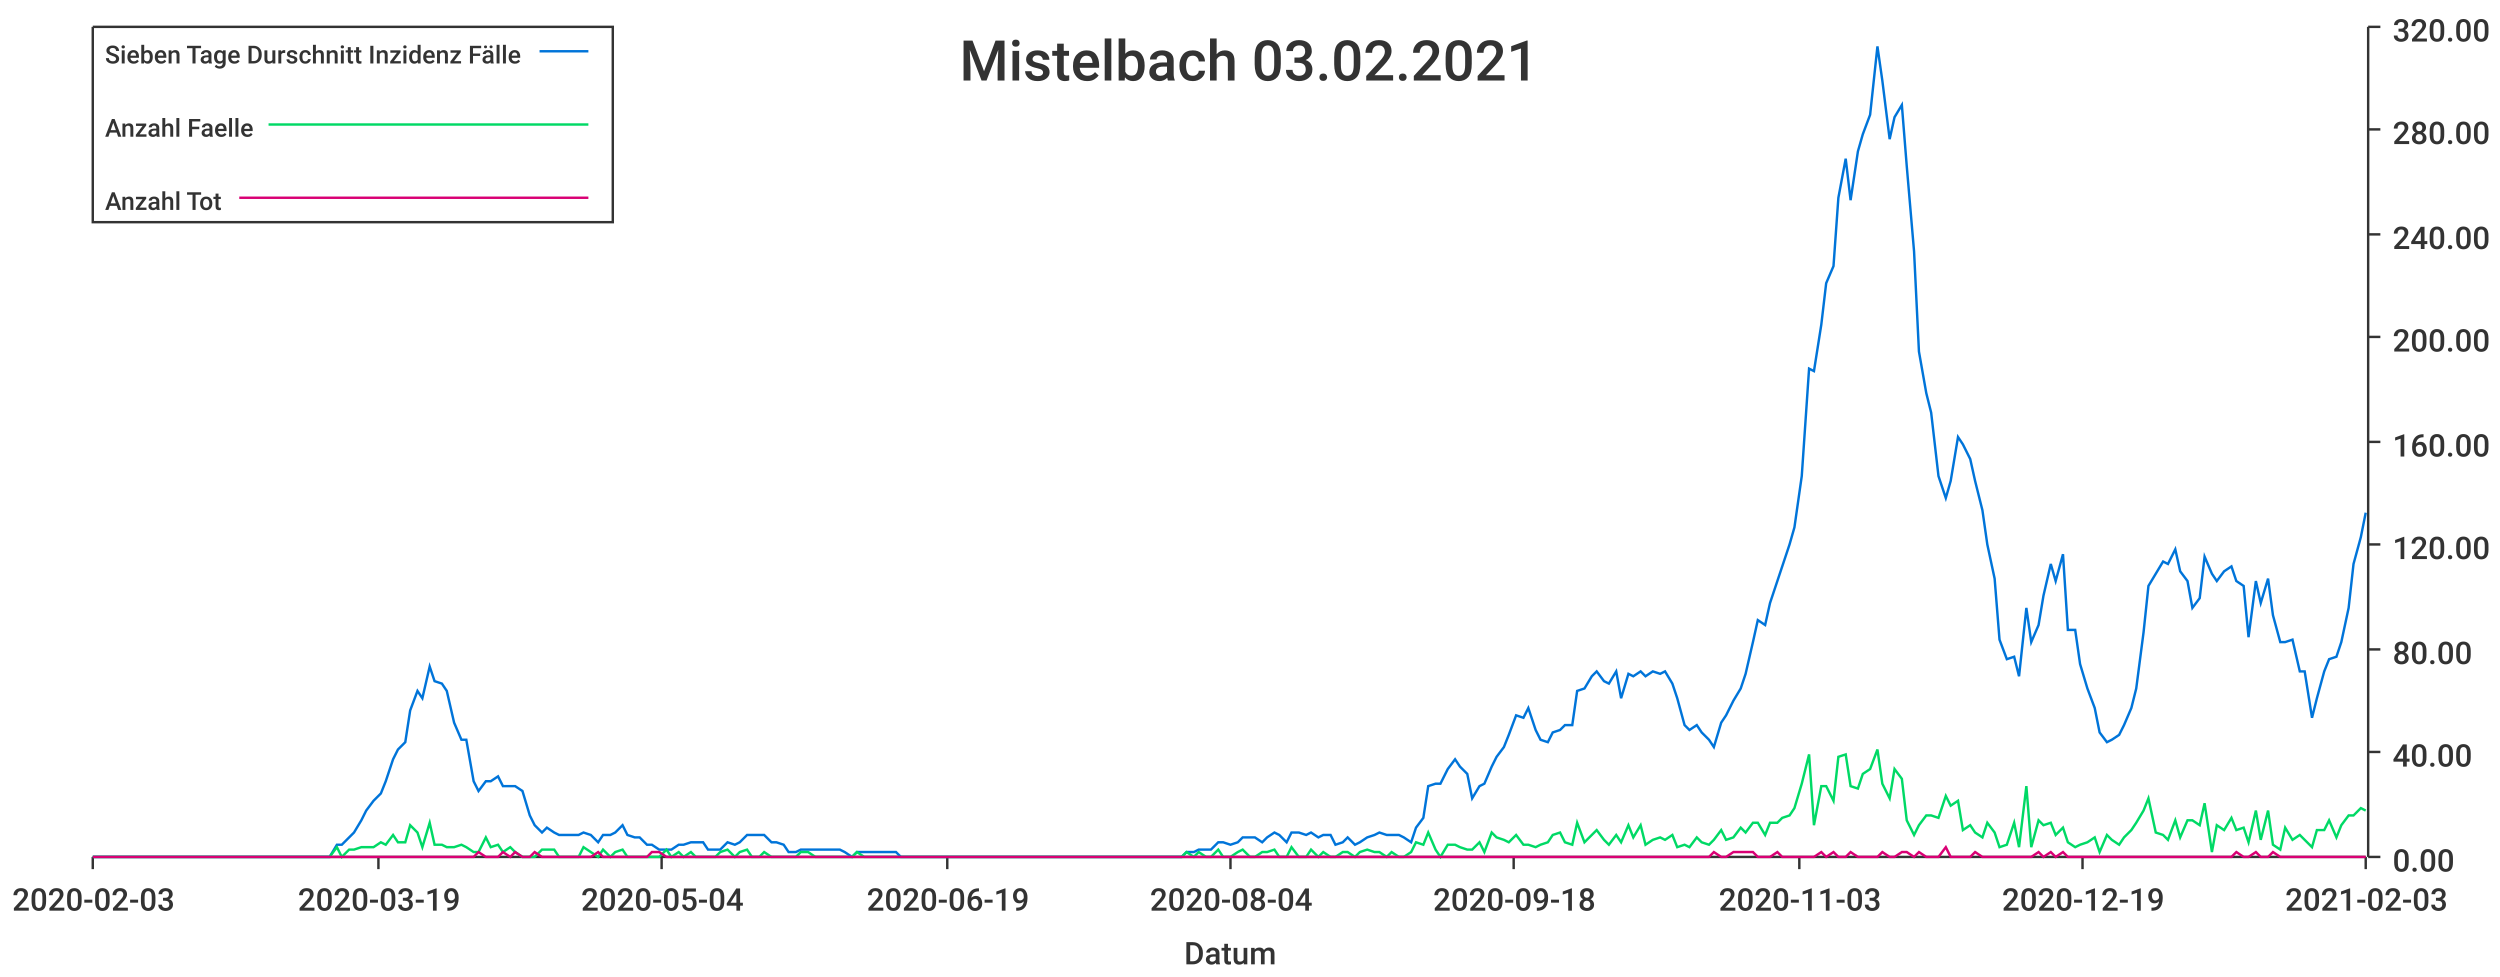
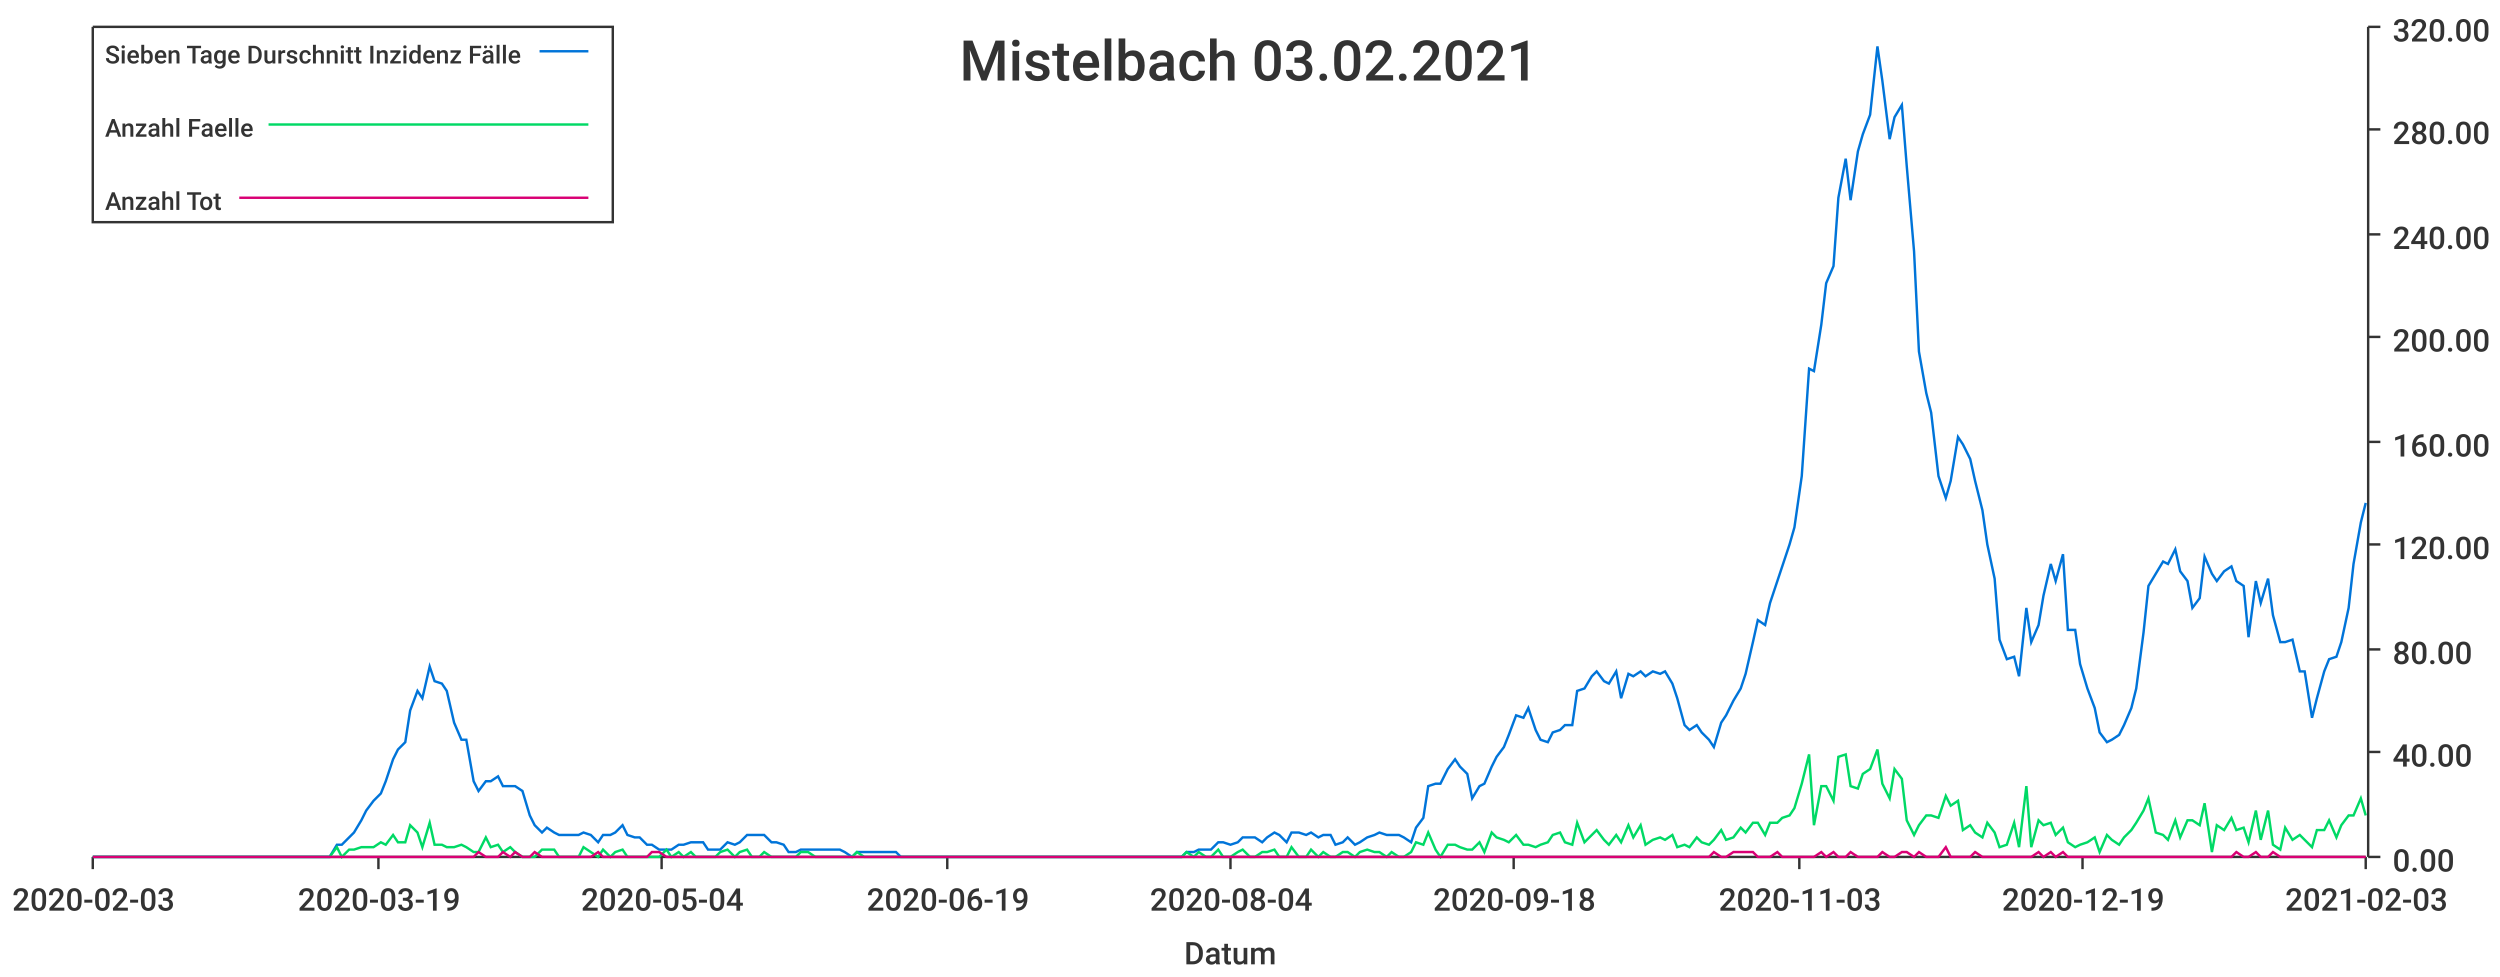
<svg xmlns="http://www.w3.org/2000/svg" width="1024" height="400">\n<path d="M 0 0 L 1024 0 L 1024 400 L 0 400 L 0 0" style="stroke-width:0;stroke:rgba(255,255,255,1.0);fill:rgba(255,255,255,1.0)" />
  <path d="M 38 11 L 969 11 L 969 351 L 38 351 L 38 11" style="stroke-width:0;stroke:rgba(255,255,255,1.0);fill:rgba(255,255,255,1.0)" />
  <path d="M 38 351 L 969 351" style="stroke-width:1;stroke:rgba(51,51,51,1.0);fill:none" />
  <path d="M 38 351 L 38 356" style="stroke-width:1;stroke:rgba(51,51,51,1.0);fill:none" />
  <text x="5" y="373" style="stroke-width:0;stroke:none;fill:rgba(51,51,51,1.0);font-size:12.8px;font-family:'Roboto Medium',sans-serif">2020-02-03</text>
  <path d="M 155 351 L 155 356" style="stroke-width:1;stroke:rgba(51,51,51,1.0);fill:none" />
  <text x="122" y="373" style="stroke-width:0;stroke:none;fill:rgba(51,51,51,1.0);font-size:12.8px;font-family:'Roboto Medium',sans-serif">2020-03-19</text>
  <path d="M 271 351 L 271 356" style="stroke-width:1;stroke:rgba(51,51,51,1.0);fill:none" />
  <text x="238" y="373" style="stroke-width:0;stroke:none;fill:rgba(51,51,51,1.0);font-size:12.8px;font-family:'Roboto Medium',sans-serif">2020-05-04</text>
  <path d="M 388 351 L 388 356" style="stroke-width:1;stroke:rgba(51,51,51,1.0);fill:none" />
  <text x="355" y="373" style="stroke-width:0;stroke:none;fill:rgba(51,51,51,1.0);font-size:12.8px;font-family:'Roboto Medium',sans-serif">2020-06-19</text>
  <path d="M 504 351 L 504 356" style="stroke-width:1;stroke:rgba(51,51,51,1.0);fill:none" />
  <text x="471" y="373" style="stroke-width:0;stroke:none;fill:rgba(51,51,51,1.0);font-size:12.8px;font-family:'Roboto Medium',sans-serif">2020-08-04</text>
  <path d="M 620 351 L 620 356" style="stroke-width:1;stroke:rgba(51,51,51,1.0);fill:none" />
  <text x="587" y="373" style="stroke-width:0;stroke:none;fill:rgba(51,51,51,1.0);font-size:12.8px;font-family:'Roboto Medium',sans-serif">2020-09-18</text>
  <path d="M 737 351 L 737 356" style="stroke-width:1;stroke:rgba(51,51,51,1.0);fill:none" />
  <text x="704" y="373" style="stroke-width:0;stroke:none;fill:rgba(51,51,51,1.0);font-size:12.8px;font-family:'Roboto Medium',sans-serif">2020-11-03</text>
  <path d="M 853 351 L 853 356" style="stroke-width:1;stroke:rgba(51,51,51,1.0);fill:none" />
  <text x="820" y="373" style="stroke-width:0;stroke:none;fill:rgba(51,51,51,1.0);font-size:12.8px;font-family:'Roboto Medium',sans-serif">2020-12-19</text>
  <path d="M 969 351 L 969 356" style="stroke-width:1;stroke:rgba(51,51,51,1.0);fill:none" />
  <text x="936" y="373" style="stroke-width:0;stroke:none;fill:rgba(51,51,51,1.0);font-size:12.8px;font-family:'Roboto Medium',sans-serif">2021-02-03</text>
  <text x="485" y="395" style="stroke-width:0;stroke:none;fill:rgba(51,51,51,1.0);font-size:12.8px;font-family:'Roboto Medium',sans-serif">Datum</text>
  <path d="M 970 351 L 970 11" style="stroke-width:1;stroke:rgba(51,51,51,1.0);fill:none" />
  <path d="M 970 351 L 975 351" style="stroke-width:1;stroke:rgba(51,51,51,1.0);fill:none" />
  <text x="980" y="357" style="stroke-width:0;stroke:none;fill:rgba(51,51,51,1.0);font-size:12.8px;font-family:'Roboto Medium',sans-serif">0.00</text>
  <path d="M 970 308 L 975 308" style="stroke-width:1;stroke:rgba(51,51,51,1.0);fill:none" />
  <text x="980" y="314" style="stroke-width:0;stroke:none;fill:rgba(51,51,51,1.0);font-size:12.8px;font-family:'Roboto Medium',sans-serif">40.00</text>
  <path d="M 970 266 L 975 266" style="stroke-width:1;stroke:rgba(51,51,51,1.0);fill:none" />
  <text x="980" y="272" style="stroke-width:0;stroke:none;fill:rgba(51,51,51,1.0);font-size:12.8px;font-family:'Roboto Medium',sans-serif">80.00</text>
  <path d="M 970 223 L 975 223" style="stroke-width:1;stroke:rgba(51,51,51,1.0);fill:none" />
  <text x="980" y="229" style="stroke-width:0;stroke:none;fill:rgba(51,51,51,1.0);font-size:12.8px;font-family:'Roboto Medium',sans-serif">120.00</text>
  <path d="M 970 181 L 975 181" style="stroke-width:1;stroke:rgba(51,51,51,1.0);fill:none" />
  <text x="980" y="187" style="stroke-width:0;stroke:none;fill:rgba(51,51,51,1.0);font-size:12.8px;font-family:'Roboto Medium',sans-serif">160.00</text>
  <path d="M 970 138 L 975 138" style="stroke-width:1;stroke:rgba(51,51,51,1.0);fill:none" />
  <text x="980" y="144" style="stroke-width:0;stroke:none;fill:rgba(51,51,51,1.0);font-size:12.8px;font-family:'Roboto Medium',sans-serif">200.00</text>
  <path d="M 970 96 L 975 96" style="stroke-width:1;stroke:rgba(51,51,51,1.0);fill:none" />
  <text x="980" y="102" style="stroke-width:0;stroke:none;fill:rgba(51,51,51,1.0);font-size:12.8px;font-family:'Roboto Medium',sans-serif">240.00</text>
  <path d="M 970 53 L 975 53" style="stroke-width:1;stroke:rgba(51,51,51,1.0);fill:none" />
  <text x="980" y="59" style="stroke-width:0;stroke:none;fill:rgba(51,51,51,1.0);font-size:12.8px;font-family:'Roboto Medium',sans-serif">280.00</text>
  <path d="M 970 11 L 975 11" style="stroke-width:1;stroke:rgba(51,51,51,1.0);fill:none" />
  <text x="980" y="17" style="stroke-width:0;stroke:none;fill:rgba(51,51,51,1.0);font-size:12.8px;font-family:'Roboto Medium',sans-serif">320.00</text>
-   <path d="M 38 351 L 41 351 L 44 351 L 46 351 L 49 351 L 51 351 L 54 351 L 56 351 L 59 351 L 61 351 L 64 351 L 66 351 L 69 351 L 72 351 L 74 351 L 77 351 L 79 351 L 82 351 L 84 351 L 87 351 L 89 351 L 92 351 L 94 351 L 97 351 L 100 351 L 102 351 L 105 351 L 107 351 L 110 351 L 112 351 L 115 351 L 117 351 L 120 351 L 122 351 L 125 351 L 128 351 L 130 351 L 133 351 L 135 351 L 138 346 L 140 346 L 143 343 L 145 341 L 148 336 L 150 332 L 153 328 L 156 325 L 158 320 L 161 311 L 163 307 L 166 304 L 168 291 L 171 283 L 173 286 L 176 273 L 178 279 L 181 280 L 183 283 L 186 296 L 189 303 L 191 303 L 194 320 L 196 324 L 199 320 L 201 320 L 204 318 L 206 322 L 209 322 L 211 322 L 214 324 L 217 334 L 219 338 L 222 341 L 224 339 L 227 341 L 229 342 L 232 342 L 234 342 L 237 342 L 239 341 L 242 342 L 245 345 L 247 342 L 250 342 L 252 341 L 255 338 L 257 342 L 260 343 L 262 343 L 265 346 L 267 346 L 270 348 L 273 348 L 275 348 L 278 346 L 280 346 L 283 345 L 285 345 L 288 345 L 290 348 L 293 348 L 295 348 L 298 345 L 301 346 L 303 345 L 306 342 L 308 342 L 311 342 L 313 342 L 316 345 L 318 345 L 321 346 L 323 349 L 326 349 L 328 348 L 331 348 L 334 348 L 336 348 L 339 348 L 341 348 L 344 348 L 346 349 L 349 351 L 351 349 L 354 349 L 356 349 L 359 349 L 362 349 L 364 349 L 367 349 L 369 351 L 372 351 L 374 351 L 377 351 L 379 351 L 382 351 L 384 351 L 387 351 L 390 351 L 392 351 L 395 351 L 397 351 L 400 351 L 402 351 L 405 351 L 407 351 L 410 351 L 412 351 L 415 351 L 418 351 L 420 351 L 423 351 L 425 351 L 428 351 L 430 351 L 433 351 L 435 351 L 438 351 L 440 351 L 443 351 L 445 351 L 448 351 L 451 351 L 453 351 L 456 351 L 458 351 L 461 351 L 463 351 L 466 351 L 468 351 L 471 351 L 473 351 L 476 351 L 479 351 L 481 351 L 484 351 L 486 349 L 489 349 L 491 348 L 494 348 L 496 348 L 499 345 L 501 345 L 504 346 L 507 345 L 509 343 L 512 343 L 514 343 L 517 345 L 519 343 L 522 341 L 524 342 L 527 345 L 529 341 L 532 341 L 535 342 L 537 341 L 540 343 L 542 342 L 545 342 L 547 346 L 550 345 L 552 343 L 555 346 L 557 345 L 560 343 L 563 342 L 565 341 L 568 342 L 570 342 L 573 342 L 575 343 L 578 345 L 580 339 L 583 335 L 585 322 L 588 321 L 590 321 L 593 315 L 596 311 L 598 314 L 601 317 L 603 327 L 606 322 L 608 321 L 611 314 L 613 310 L 616 306 L 618 301 L 621 293 L 624 294 L 626 290 L 629 299 L 631 303 L 634 304 L 636 300 L 639 299 L 641 297 L 644 297 L 646 283 L 649 282 L 652 277 L 654 275 L 657 279 L 659 280 L 662 275 L 664 286 L 667 276 L 669 277 L 672 275 L 674 277 L 677 275 L 680 276 L 682 275 L 685 280 L 687 286 L 690 297 L 692 299 L 695 297 L 697 300 L 700 303 L 702 306 L 705 296 L 707 293 L 710 287 L 713 282 L 715 276 L 718 263 L 720 254 L 723 256 L 725 247 L 728 238 L 730 232 L 733 223 L 735 216 L 738 195 L 741 151 L 743 152 L 746 133 L 748 116 L 751 109 L 753 81 L 756 65 L 758 82 L 761 62 L 763 55 L 766 47 L 769 19 L 771 33 L 774 57 L 776 48 L 779 43 L 781 68 L 784 103 L 786 144 L 789 161 L 791 169 L 794 195 L 797 204 L 799 197 L 802 179 L 804 182 L 807 188 L 809 197 L 812 209 L 814 223 L 817 237 L 819 262 L 822 270 L 825 269 L 827 277 L 830 249 L 832 263 L 835 256 L 837 244 L 840 231 L 842 238 L 845 227 L 847 258 L 850 258 L 852 272 L 855 282 L 858 290 L 860 300 L 863 304 L 865 303 L 868 301 L 870 297 L 873 290 L 875 282 L 878 259 L 880 240 L 883 235 L 886 230 L 888 231 L 891 225 L 893 234 L 896 238 L 898 249 L 901 245 L 903 228 L 906 235 L 908 238 L 911 234 L 914 232 L 916 238 L 919 240 L 921 261 L 924 238 L 926 247 L 929 237 L 931 252 L 934 263 L 936 263 L 939 262 L 942 275 L 944 275 L 947 294 L 949 286 L 952 275 L 954 270 L 957 269 L 959 263 L 962 249 L 964 231 L 967 220 L 969 210" style="stroke-width:1;stroke:rgba(0,116,217,1.0);fill:none" />
-   <path d="M 38 351 L 41 351 L 44 351 L 46 351 L 49 351 L 51 351 L 54 351 L 56 351 L 59 351 L 61 351 L 64 351 L 66 351 L 69 351 L 72 351 L 74 351 L 77 351 L 79 351 L 82 351 L 84 351 L 87 351 L 89 351 L 92 351 L 94 351 L 97 351 L 100 351 L 102 351 L 105 351 L 107 351 L 110 351 L 112 351 L 115 351 L 117 351 L 120 351 L 122 351 L 125 351 L 128 351 L 130 351 L 133 351 L 135 351 L 138 347 L 140 351 L 143 348 L 145 348 L 148 347 L 150 347 L 153 347 L 156 345 L 158 346 L 161 342 L 163 345 L 166 345 L 168 338 L 171 341 L 173 347 L 176 337 L 178 346 L 181 346 L 183 347 L 186 347 L 189 346 L 191 347 L 194 349 L 196 349 L 199 343 L 201 347 L 204 346 L 206 349 L 209 347 L 211 349 L 214 351 L 217 351 L 219 351 L 222 348 L 224 348 L 227 348 L 229 351 L 232 351 L 234 351 L 237 351 L 239 347 L 242 349 L 245 351 L 247 348 L 250 351 L 252 349 L 255 348 L 257 351 L 260 351 L 262 351 L 265 351 L 267 351 L 270 351 L 273 348 L 275 351 L 278 349 L 280 351 L 283 349 L 285 351 L 288 351 L 290 351 L 293 351 L 295 349 L 298 348 L 301 351 L 303 349 L 306 348 L 308 351 L 311 351 L 313 349 L 316 351 L 318 351 L 321 351 L 323 351 L 326 351 L 328 349 L 331 349 L 334 351 L 336 351 L 339 351 L 341 351 L 344 351 L 346 351 L 349 351 L 351 349 L 354 351 L 356 351 L 359 351 L 362 351 L 364 351 L 367 351 L 369 351 L 372 351 L 374 351 L 377 351 L 379 351 L 382 351 L 384 351 L 387 351 L 390 351 L 392 351 L 395 351 L 397 351 L 400 351 L 402 351 L 405 351 L 407 351 L 410 351 L 412 351 L 415 351 L 418 351 L 420 351 L 423 351 L 425 351 L 428 351 L 430 351 L 433 351 L 435 351 L 438 351 L 440 351 L 443 351 L 445 351 L 448 351 L 451 351 L 453 351 L 456 351 L 458 351 L 461 351 L 463 351 L 466 351 L 468 351 L 471 351 L 473 351 L 476 351 L 479 351 L 481 351 L 484 351 L 486 349 L 489 351 L 491 349 L 494 351 L 496 351 L 499 348 L 501 351 L 504 351 L 507 349 L 509 348 L 512 351 L 514 351 L 517 349 L 519 349 L 522 348 L 524 351 L 527 351 L 529 347 L 532 351 L 535 351 L 537 348 L 540 351 L 542 349 L 545 351 L 547 351 L 550 349 L 552 349 L 555 351 L 557 349 L 560 348 L 563 349 L 565 349 L 568 351 L 570 349 L 573 351 L 575 351 L 578 349 L 580 345 L 583 346 L 585 341 L 588 348 L 590 351 L 593 346 L 596 346 L 598 347 L 601 348 L 603 348 L 606 345 L 608 349 L 611 341 L 613 343 L 616 344 L 618 345 L 621 342 L 624 346 L 626 346 L 629 347 L 631 346 L 634 345 L 636 342 L 639 341 L 641 345 L 644 346 L 646 337 L 649 345 L 652 342 L 654 340 L 657 344 L 659 346 L 662 342 L 664 345 L 667 338 L 669 343 L 672 338 L 674 346 L 677 344 L 680 343 L 682 344 L 685 342 L 687 347 L 690 346 L 692 347 L 695 343 L 697 345 L 700 346 L 702 344 L 705 340 L 707 344 L 710 343 L 713 339 L 715 341 L 718 337 L 720 337 L 723 342 L 725 337 L 728 337 L 730 335 L 733 334 L 735 331 L 738 321 L 741 309 L 743 338 L 746 322 L 748 322 L 751 328 L 753 310 L 756 309 L 758 322 L 761 323 L 763 317 L 766 315 L 769 307 L 771 321 L 774 327 L 776 315 L 779 319 L 781 336 L 784 342 L 786 338 L 789 334 L 791 334 L 794 335 L 797 326 L 799 330 L 802 328 L 804 340 L 807 338 L 809 341 L 812 343 L 814 337 L 817 341 L 819 347 L 822 346 L 825 337 L 827 347 L 830 322 L 832 347 L 835 336 L 837 338 L 840 337 L 842 342 L 845 339 L 847 345 L 850 347 L 852 346 L 855 345 L 858 343 L 860 349 L 863 342 L 865 344 L 868 346 L 870 343 L 873 340 L 875 337 L 878 332 L 880 327 L 883 341 L 886 342 L 888 344 L 891 336 L 893 343 L 896 336 L 898 336 L 901 338 L 903 329 L 906 349 L 908 338 L 911 340 L 914 335 L 916 340 L 919 339 L 921 345 L 924 332 L 926 344 L 929 332 L 931 346 L 934 348 L 936 339 L 939 344 L 942 342 L 944 344 L 947 347 L 949 340 L 952 340 L 954 336 L 957 343 L 959 338 L 962 334 L 964 334 L 967 331 L 969 332" style="stroke-width:1;stroke:rgba(0,217,101,1.0);fill:none" />
+   <path d="M 38 351 L 41 351 L 44 351 L 46 351 L 49 351 L 51 351 L 54 351 L 56 351 L 59 351 L 61 351 L 64 351 L 66 351 L 69 351 L 72 351 L 74 351 L 77 351 L 79 351 L 82 351 L 84 351 L 87 351 L 89 351 L 92 351 L 94 351 L 97 351 L 100 351 L 102 351 L 105 351 L 107 351 L 110 351 L 112 351 L 115 351 L 117 351 L 120 351 L 122 351 L 125 351 L 128 351 L 130 351 L 133 351 L 135 351 L 138 346 L 140 346 L 143 343 L 145 341 L 148 336 L 150 332 L 153 328 L 156 325 L 158 320 L 161 311 L 163 307 L 166 304 L 168 291 L 171 283 L 173 286 L 176 273 L 178 279 L 181 280 L 183 283 L 186 296 L 189 303 L 191 303 L 194 320 L 196 324 L 199 320 L 201 320 L 204 318 L 206 322 L 209 322 L 211 322 L 214 324 L 217 334 L 219 338 L 222 341 L 224 339 L 227 341 L 229 342 L 232 342 L 234 342 L 237 342 L 239 341 L 242 342 L 245 345 L 247 342 L 250 342 L 252 341 L 255 338 L 257 342 L 260 343 L 262 343 L 265 346 L 267 346 L 270 348 L 273 348 L 275 348 L 278 346 L 280 346 L 283 345 L 285 345 L 288 345 L 290 348 L 293 348 L 295 348 L 298 345 L 301 346 L 303 345 L 306 342 L 308 342 L 311 342 L 313 342 L 316 345 L 318 345 L 321 346 L 323 349 L 326 349 L 328 348 L 331 348 L 334 348 L 336 348 L 339 348 L 341 348 L 344 348 L 346 349 L 349 351 L 351 349 L 354 349 L 356 349 L 359 349 L 362 349 L 364 349 L 367 349 L 369 351 L 372 351 L 374 351 L 377 351 L 379 351 L 382 351 L 384 351 L 387 351 L 390 351 L 392 351 L 395 351 L 397 351 L 400 351 L 402 351 L 405 351 L 407 351 L 410 351 L 412 351 L 415 351 L 418 351 L 420 351 L 423 351 L 425 351 L 428 351 L 430 351 L 433 351 L 435 351 L 438 351 L 440 351 L 443 351 L 445 351 L 448 351 L 451 351 L 453 351 L 456 351 L 458 351 L 461 351 L 463 351 L 466 351 L 468 351 L 471 351 L 473 351 L 476 351 L 479 351 L 481 351 L 484 351 L 486 349 L 489 349 L 491 348 L 494 348 L 496 348 L 499 345 L 501 345 L 504 346 L 507 345 L 509 343 L 512 343 L 514 343 L 517 345 L 519 343 L 522 341 L 524 342 L 527 345 L 529 341 L 532 341 L 535 342 L 537 341 L 540 343 L 542 342 L 545 342 L 547 346 L 550 345 L 552 343 L 555 346 L 557 345 L 560 343 L 563 342 L 565 341 L 568 342 L 570 342 L 573 342 L 575 343 L 578 345 L 580 339 L 583 335 L 585 322 L 588 321 L 590 321 L 593 315 L 596 311 L 598 314 L 601 317 L 603 327 L 606 322 L 608 321 L 611 314 L 613 310 L 616 306 L 618 301 L 621 293 L 624 294 L 626 290 L 629 299 L 631 303 L 634 304 L 636 300 L 639 299 L 641 297 L 644 297 L 646 283 L 649 282 L 652 277 L 654 275 L 657 279 L 659 280 L 662 275 L 664 286 L 667 276 L 669 277 L 672 275 L 674 277 L 677 275 L 680 276 L 682 275 L 685 280 L 687 286 L 690 297 L 692 299 L 695 297 L 697 300 L 700 303 L 702 306 L 705 296 L 707 293 L 710 287 L 713 282 L 715 276 L 718 263 L 720 254 L 723 256 L 725 247 L 728 238 L 730 232 L 733 223 L 735 216 L 738 195 L 741 151 L 743 152 L 746 133 L 748 116 L 751 109 L 753 81 L 756 65 L 758 82 L 761 62 L 763 55 L 766 47 L 769 19 L 771 33 L 774 57 L 776 48 L 779 43 L 781 68 L 784 103 L 786 144 L 789 161 L 791 169 L 794 195 L 797 204 L 799 197 L 802 179 L 804 182 L 807 188 L 809 197 L 812 209 L 814 223 L 817 237 L 819 262 L 822 270 L 825 269 L 827 277 L 830 249 L 832 263 L 835 256 L 837 244 L 840 231 L 842 238 L 845 227 L 847 258 L 850 258 L 852 272 L 855 282 L 858 290 L 860 300 L 863 304 L 865 303 L 868 301 L 870 297 L 873 290 L 875 282 L 878 259 L 880 240 L 883 235 L 886 230 L 888 231 L 891 225 L 893 234 L 896 238 L 898 249 L 901 245 L 903 228 L 906 235 L 908 238 L 911 234 L 914 232 L 916 238 L 919 240 L 921 261 L 924 238 L 926 247 L 929 237 L 931 252 L 934 263 L 936 263 L 939 262 L 942 275 L 944 275 L 947 294 L 949 286 L 952 275 L 954 270 L 957 269 L 959 263 L 962 249 L 964 231 L 967 214 L 969 206" style="stroke-width:1;stroke:rgba(0,116,217,1.0);fill:none" />
+   <path d="M 38 351 L 41 351 L 44 351 L 46 351 L 49 351 L 51 351 L 54 351 L 56 351 L 59 351 L 61 351 L 64 351 L 66 351 L 69 351 L 72 351 L 74 351 L 77 351 L 79 351 L 82 351 L 84 351 L 87 351 L 89 351 L 92 351 L 94 351 L 97 351 L 100 351 L 102 351 L 105 351 L 107 351 L 110 351 L 112 351 L 115 351 L 117 351 L 120 351 L 122 351 L 125 351 L 128 351 L 130 351 L 133 351 L 135 351 L 138 347 L 140 351 L 143 348 L 145 348 L 148 347 L 150 347 L 153 347 L 156 345 L 158 346 L 161 342 L 163 345 L 166 345 L 168 338 L 171 341 L 173 347 L 176 337 L 178 346 L 181 346 L 183 347 L 186 347 L 189 346 L 191 347 L 194 349 L 196 349 L 199 343 L 201 347 L 204 346 L 206 349 L 209 347 L 211 349 L 214 351 L 217 351 L 219 351 L 222 348 L 224 348 L 227 348 L 229 351 L 232 351 L 234 351 L 237 351 L 239 347 L 242 349 L 245 351 L 247 348 L 250 351 L 252 349 L 255 348 L 257 351 L 260 351 L 262 351 L 265 351 L 267 351 L 270 351 L 273 348 L 275 351 L 278 349 L 280 351 L 283 349 L 285 351 L 288 351 L 290 351 L 293 351 L 295 349 L 298 348 L 301 351 L 303 349 L 306 348 L 308 351 L 311 351 L 313 349 L 316 351 L 318 351 L 321 351 L 323 351 L 326 351 L 328 349 L 331 349 L 334 351 L 336 351 L 339 351 L 341 351 L 344 351 L 346 351 L 349 351 L 351 349 L 354 351 L 356 351 L 359 351 L 362 351 L 364 351 L 367 351 L 369 351 L 372 351 L 374 351 L 377 351 L 379 351 L 382 351 L 384 351 L 387 351 L 390 351 L 392 351 L 395 351 L 397 351 L 400 351 L 402 351 L 405 351 L 407 351 L 410 351 L 412 351 L 415 351 L 418 351 L 420 351 L 423 351 L 425 351 L 428 351 L 430 351 L 433 351 L 435 351 L 438 351 L 440 351 L 443 351 L 445 351 L 448 351 L 451 351 L 453 351 L 456 351 L 458 351 L 461 351 L 463 351 L 466 351 L 468 351 L 471 351 L 473 351 L 476 351 L 479 351 L 481 351 L 484 351 L 486 349 L 489 351 L 491 349 L 494 351 L 496 351 L 499 348 L 501 351 L 504 351 L 507 349 L 509 348 L 512 351 L 514 351 L 517 349 L 519 349 L 522 348 L 524 351 L 527 351 L 529 347 L 532 351 L 535 351 L 537 348 L 540 351 L 542 349 L 545 351 L 547 351 L 550 349 L 552 349 L 555 351 L 557 349 L 560 348 L 563 349 L 565 349 L 568 351 L 570 349 L 573 351 L 575 351 L 578 349 L 580 345 L 583 346 L 585 341 L 588 348 L 590 351 L 593 346 L 596 346 L 598 347 L 601 348 L 603 348 L 606 345 L 608 349 L 611 341 L 613 343 L 616 344 L 618 345 L 621 342 L 624 346 L 626 346 L 629 347 L 631 346 L 634 345 L 636 342 L 639 341 L 641 345 L 644 346 L 646 337 L 649 345 L 652 342 L 654 340 L 657 344 L 659 346 L 662 342 L 664 345 L 667 338 L 669 343 L 672 338 L 674 346 L 677 344 L 680 343 L 682 344 L 685 342 L 687 347 L 690 346 L 692 347 L 695 343 L 697 345 L 700 346 L 702 344 L 705 340 L 707 344 L 710 343 L 713 339 L 715 341 L 718 337 L 720 337 L 723 342 L 725 337 L 728 337 L 730 335 L 733 334 L 735 331 L 738 321 L 741 309 L 743 338 L 746 322 L 748 322 L 751 328 L 753 310 L 756 309 L 758 322 L 761 323 L 763 317 L 766 315 L 769 307 L 771 321 L 774 327 L 776 315 L 779 319 L 781 336 L 784 342 L 786 338 L 789 334 L 791 334 L 794 335 L 797 326 L 799 330 L 802 328 L 804 340 L 807 338 L 809 341 L 812 343 L 814 337 L 817 341 L 819 347 L 822 346 L 825 337 L 827 347 L 830 322 L 832 347 L 835 336 L 837 338 L 840 337 L 842 342 L 845 339 L 847 345 L 850 347 L 852 346 L 855 345 L 858 343 L 860 349 L 863 342 L 865 344 L 868 346 L 870 343 L 873 340 L 875 337 L 878 332 L 880 327 L 883 341 L 886 342 L 888 344 L 891 336 L 893 343 L 896 336 L 898 336 L 901 338 L 903 329 L 906 349 L 908 338 L 911 340 L 914 335 L 916 340 L 919 339 L 921 345 L 924 332 L 926 344 L 929 332 L 931 346 L 934 348 L 936 339 L 939 344 L 942 342 L 944 344 L 947 347 L 949 340 L 952 340 L 954 336 L 957 343 L 959 338 L 962 334 L 964 334 L 967 327 L 969 334" style="stroke-width:1;stroke:rgba(0,217,101,1.0);fill:none" />
  <path d="M 38 351 L 41 351 L 44 351 L 46 351 L 49 351 L 51 351 L 54 351 L 56 351 L 59 351 L 61 351 L 64 351 L 66 351 L 69 351 L 72 351 L 74 351 L 77 351 L 79 351 L 82 351 L 84 351 L 87 351 L 89 351 L 92 351 L 94 351 L 97 351 L 100 351 L 102 351 L 105 351 L 107 351 L 110 351 L 112 351 L 115 351 L 117 351 L 120 351 L 122 351 L 125 351 L 128 351 L 130 351 L 133 351 L 135 351 L 138 351 L 140 351 L 143 351 L 145 351 L 148 351 L 150 351 L 153 351 L 156 351 L 158 351 L 161 351 L 163 351 L 166 351 L 168 351 L 171 351 L 173 351 L 176 351 L 178 351 L 181 351 L 183 351 L 186 351 L 189 351 L 191 351 L 194 351 L 196 349 L 199 351 L 201 351 L 204 351 L 206 349 L 209 351 L 211 349 L 214 351 L 217 351 L 219 349 L 222 351 L 224 351 L 227 351 L 229 351 L 232 351 L 234 351 L 237 351 L 239 351 L 242 351 L 245 349 L 247 351 L 250 351 L 252 351 L 255 351 L 257 351 L 260 351 L 262 351 L 265 351 L 267 349 L 270 349 L 273 351 L 275 351 L 278 351 L 280 351 L 283 351 L 285 351 L 288 351 L 290 351 L 293 351 L 295 351 L 298 351 L 301 351 L 303 351 L 306 351 L 308 351 L 311 351 L 313 351 L 316 351 L 318 351 L 321 351 L 323 351 L 326 351 L 328 351 L 331 351 L 334 351 L 336 351 L 339 351 L 341 351 L 344 351 L 346 351 L 349 351 L 351 351 L 354 351 L 356 351 L 359 351 L 362 351 L 364 351 L 367 351 L 369 351 L 372 351 L 374 351 L 377 351 L 379 351 L 382 351 L 384 351 L 387 351 L 390 351 L 392 351 L 395 351 L 397 351 L 400 351 L 402 351 L 405 351 L 407 351 L 410 351 L 412 351 L 415 351 L 418 351 L 420 351 L 423 351 L 425 351 L 428 351 L 430 351 L 433 351 L 435 351 L 438 351 L 440 351 L 443 351 L 445 351 L 448 351 L 451 351 L 453 351 L 456 351 L 458 351 L 461 351 L 463 351 L 466 351 L 468 351 L 471 351 L 473 351 L 476 351 L 479 351 L 481 351 L 484 351 L 486 351 L 489 351 L 491 351 L 494 351 L 496 351 L 499 351 L 501 351 L 504 351 L 507 351 L 509 351 L 512 351 L 514 351 L 517 351 L 519 351 L 522 351 L 524 351 L 527 351 L 529 351 L 532 351 L 535 351 L 537 351 L 540 351 L 542 351 L 545 351 L 547 351 L 550 351 L 552 351 L 555 351 L 557 351 L 560 351 L 563 351 L 565 351 L 568 351 L 570 351 L 573 351 L 575 351 L 578 351 L 580 351 L 583 351 L 585 351 L 588 351 L 590 351 L 593 351 L 596 351 L 598 351 L 601 351 L 603 351 L 606 351 L 608 351 L 611 351 L 613 351 L 616 351 L 618 351 L 621 351 L 624 351 L 626 351 L 629 351 L 631 351 L 634 351 L 636 351 L 639 351 L 641 351 L 644 351 L 646 351 L 649 351 L 652 351 L 654 351 L 657 351 L 659 351 L 662 351 L 664 351 L 667 351 L 669 351 L 672 351 L 674 351 L 677 351 L 680 351 L 682 351 L 685 351 L 687 351 L 690 351 L 692 351 L 695 351 L 697 351 L 700 351 L 702 349 L 705 351 L 707 351 L 710 349 L 713 349 L 715 349 L 718 349 L 720 351 L 723 351 L 725 351 L 728 349 L 730 351 L 733 351 L 735 351 L 738 351 L 741 351 L 743 351 L 746 349 L 748 351 L 751 349 L 753 351 L 756 351 L 758 349 L 761 351 L 763 351 L 766 351 L 769 351 L 771 349 L 774 351 L 776 351 L 779 349 L 781 349 L 784 351 L 786 349 L 789 351 L 791 351 L 794 351 L 797 347 L 799 351 L 802 351 L 804 351 L 807 351 L 809 349 L 812 351 L 814 351 L 817 351 L 819 351 L 822 351 L 825 351 L 827 351 L 830 351 L 832 351 L 835 349 L 837 351 L 840 349 L 842 351 L 845 349 L 847 351 L 850 351 L 852 351 L 855 351 L 858 351 L 860 351 L 863 351 L 865 351 L 868 351 L 870 351 L 873 351 L 875 351 L 878 351 L 880 351 L 883 351 L 886 351 L 888 351 L 891 351 L 893 351 L 896 351 L 898 351 L 901 351 L 903 351 L 906 351 L 908 351 L 911 351 L 914 351 L 916 349 L 919 351 L 921 351 L 924 349 L 926 351 L 929 351 L 931 349 L 934 351 L 936 351 L 939 351 L 942 351 L 944 351 L 947 351 L 949 351 L 952 351 L 954 351 L 957 351 L 959 351 L 962 351 L 964 351 L 967 351 L 969 351" style="stroke-width:1;stroke:rgba(217,0,116,1.0);fill:none" />
  <text x="393" y="33" style="stroke-width:0;stroke:none;fill:rgba(51,51,51,1.0);font-size:23.0px;font-family:'Roboto Medium',sans-serif">Mistelbach 03.02.2021</text>
  <path d="M 38 11 L 251 11 L 251 91 L 38 91 L 38 11" style="stroke-width:1;stroke:rgba(51,51,51,1.0);fill:rgba(255,255,255,1.0)" />
  <text x="43" y="26" style="stroke-width:0;stroke:none;fill:rgba(51,51,51,1.0);font-size:10.2px;font-family:'Roboto Medium',sans-serif">Sieben Tage Durschnitt Inzidenz Fälle</text>
  <path d="M 221 21 L 241 21" style="stroke-width:1;stroke:rgba(0,116,217,1.0);fill:none" />
  <text x="43" y="56" style="stroke-width:0;stroke:none;fill:rgba(51,51,51,1.0);font-size:10.2px;font-family:'Roboto Medium',sans-serif">Anzahl Faelle</text>
  <path d="M 110 51 L 241 51" style="stroke-width:1;stroke:rgba(0,217,101,1.0);fill:none" />
  <text x="43" y="86" style="stroke-width:0;stroke:none;fill:rgba(51,51,51,1.0);font-size:10.2px;font-family:'Roboto Medium',sans-serif">Anzahl Tot</text>
  <path d="M 98 81 L 241 81" style="stroke-width:1;stroke:rgba(217,0,116,1.0);fill:none" />
</svg>
